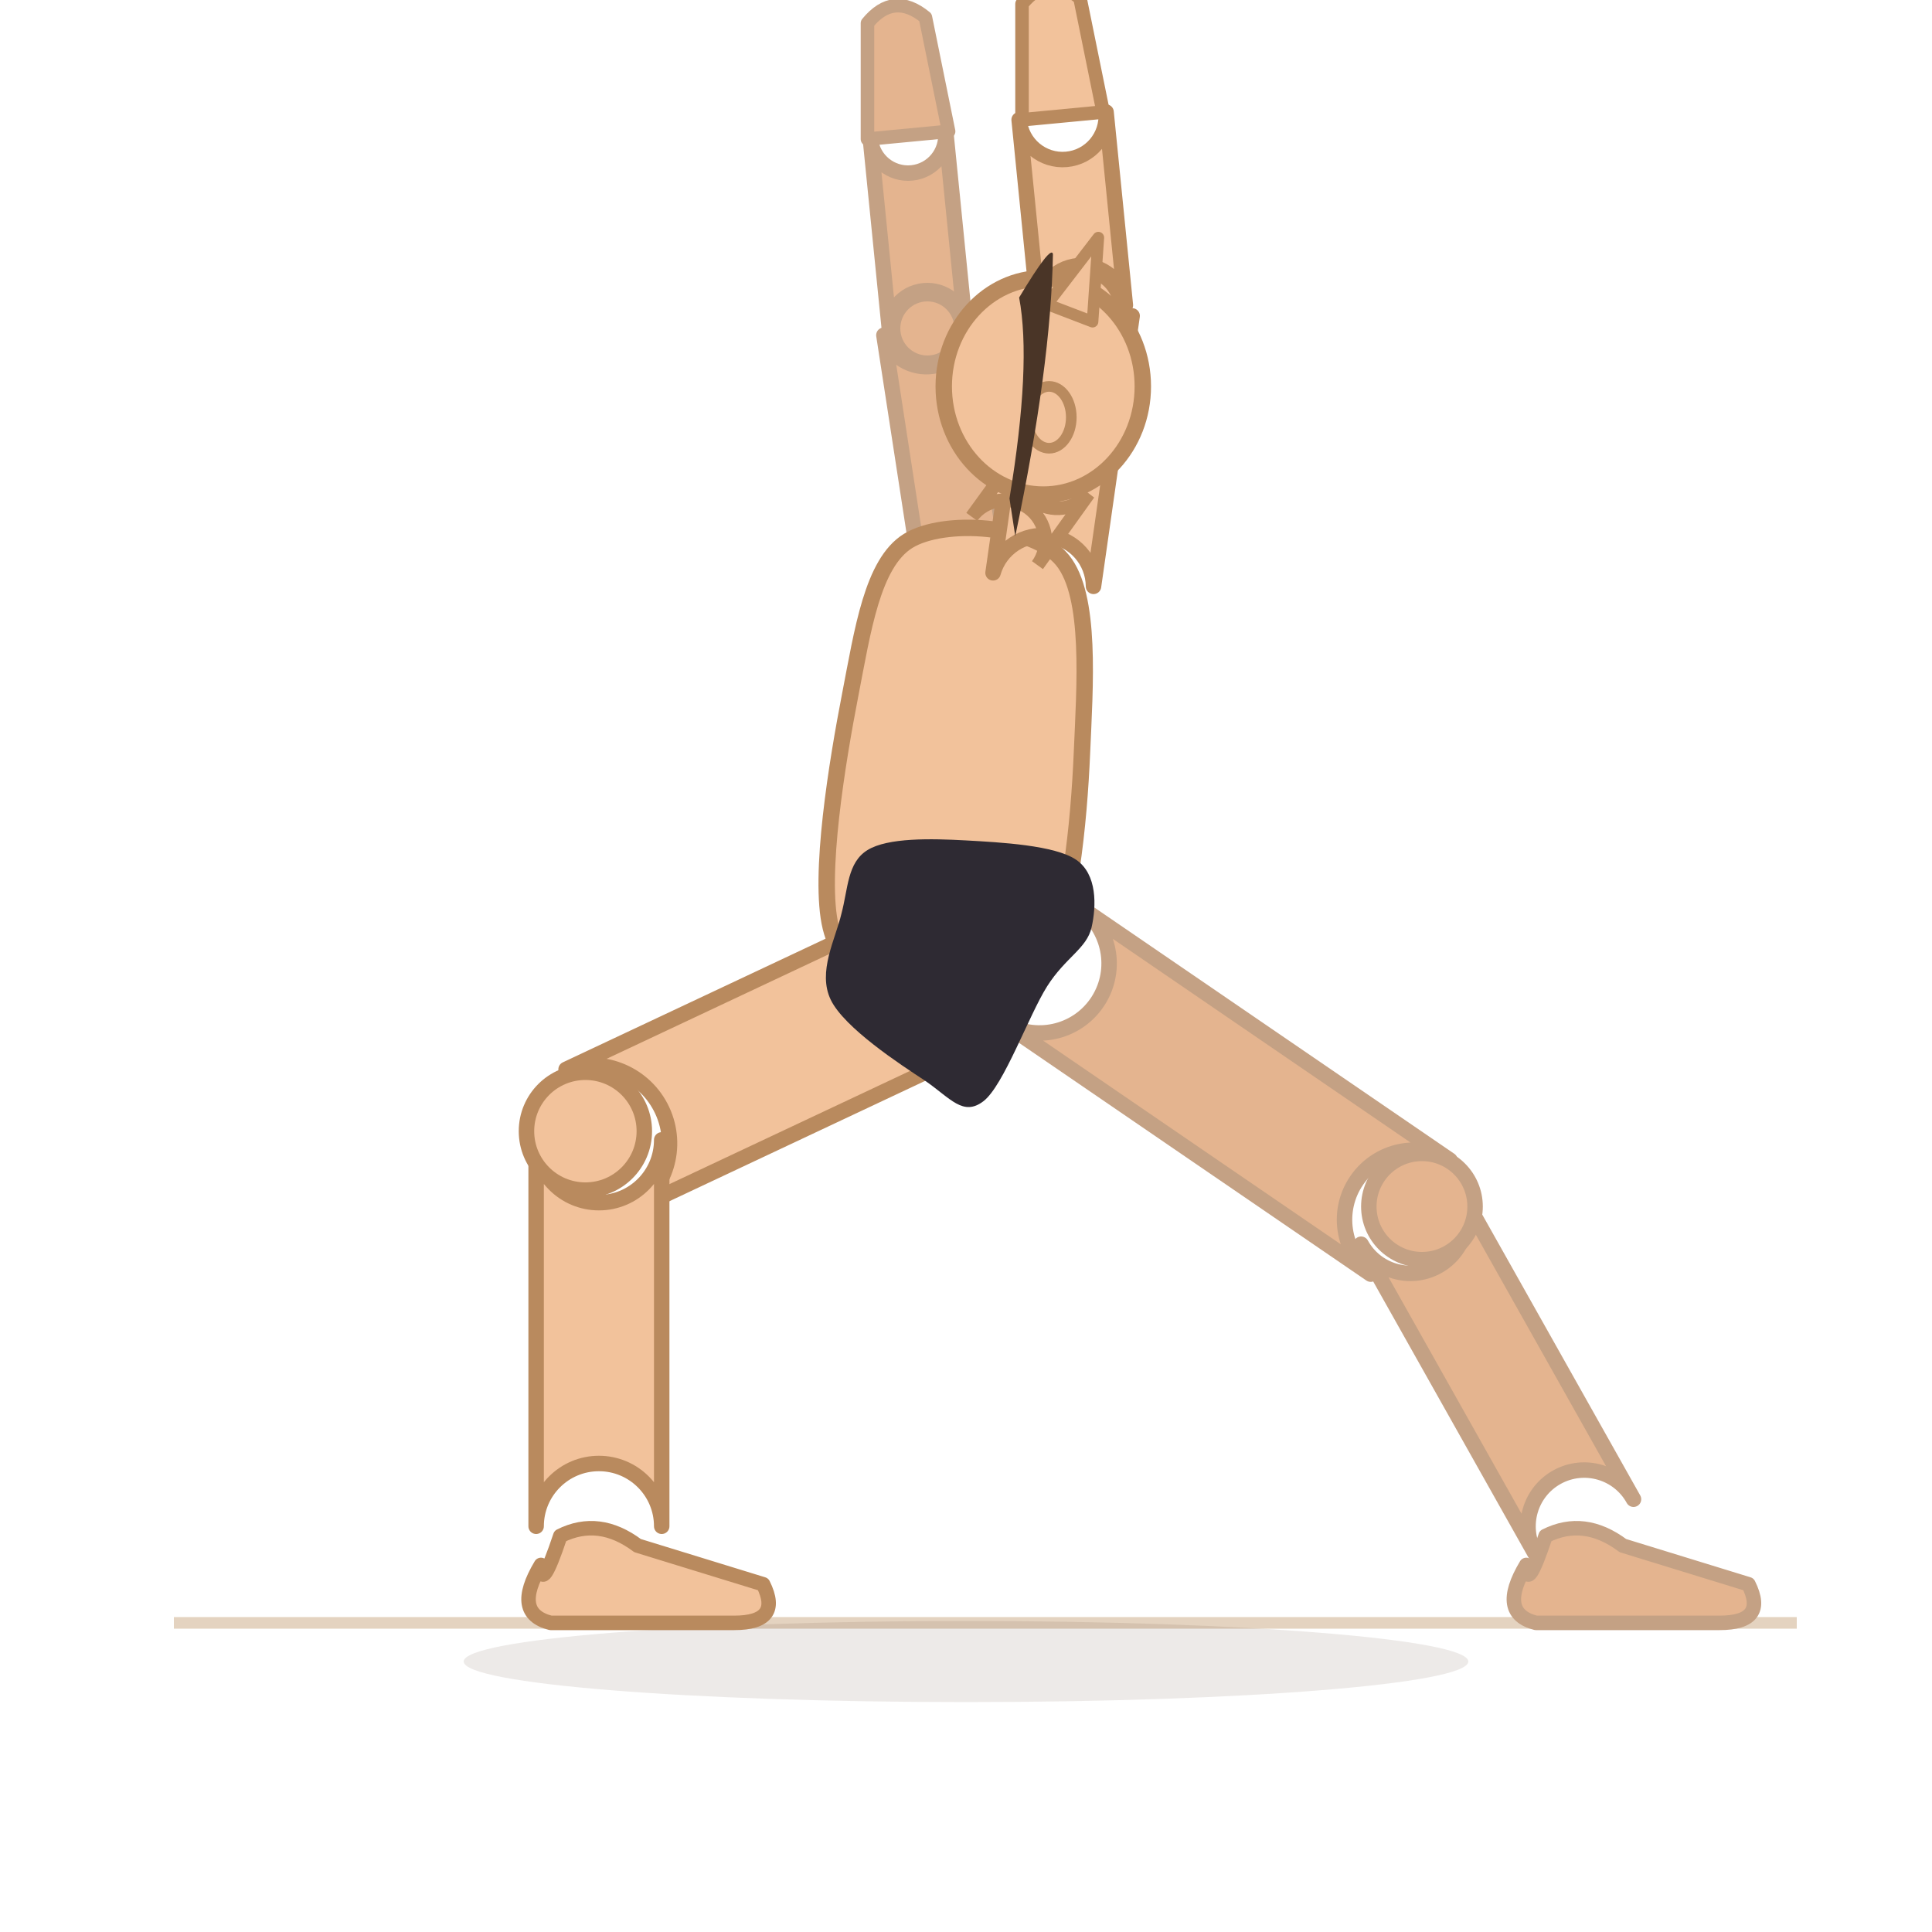
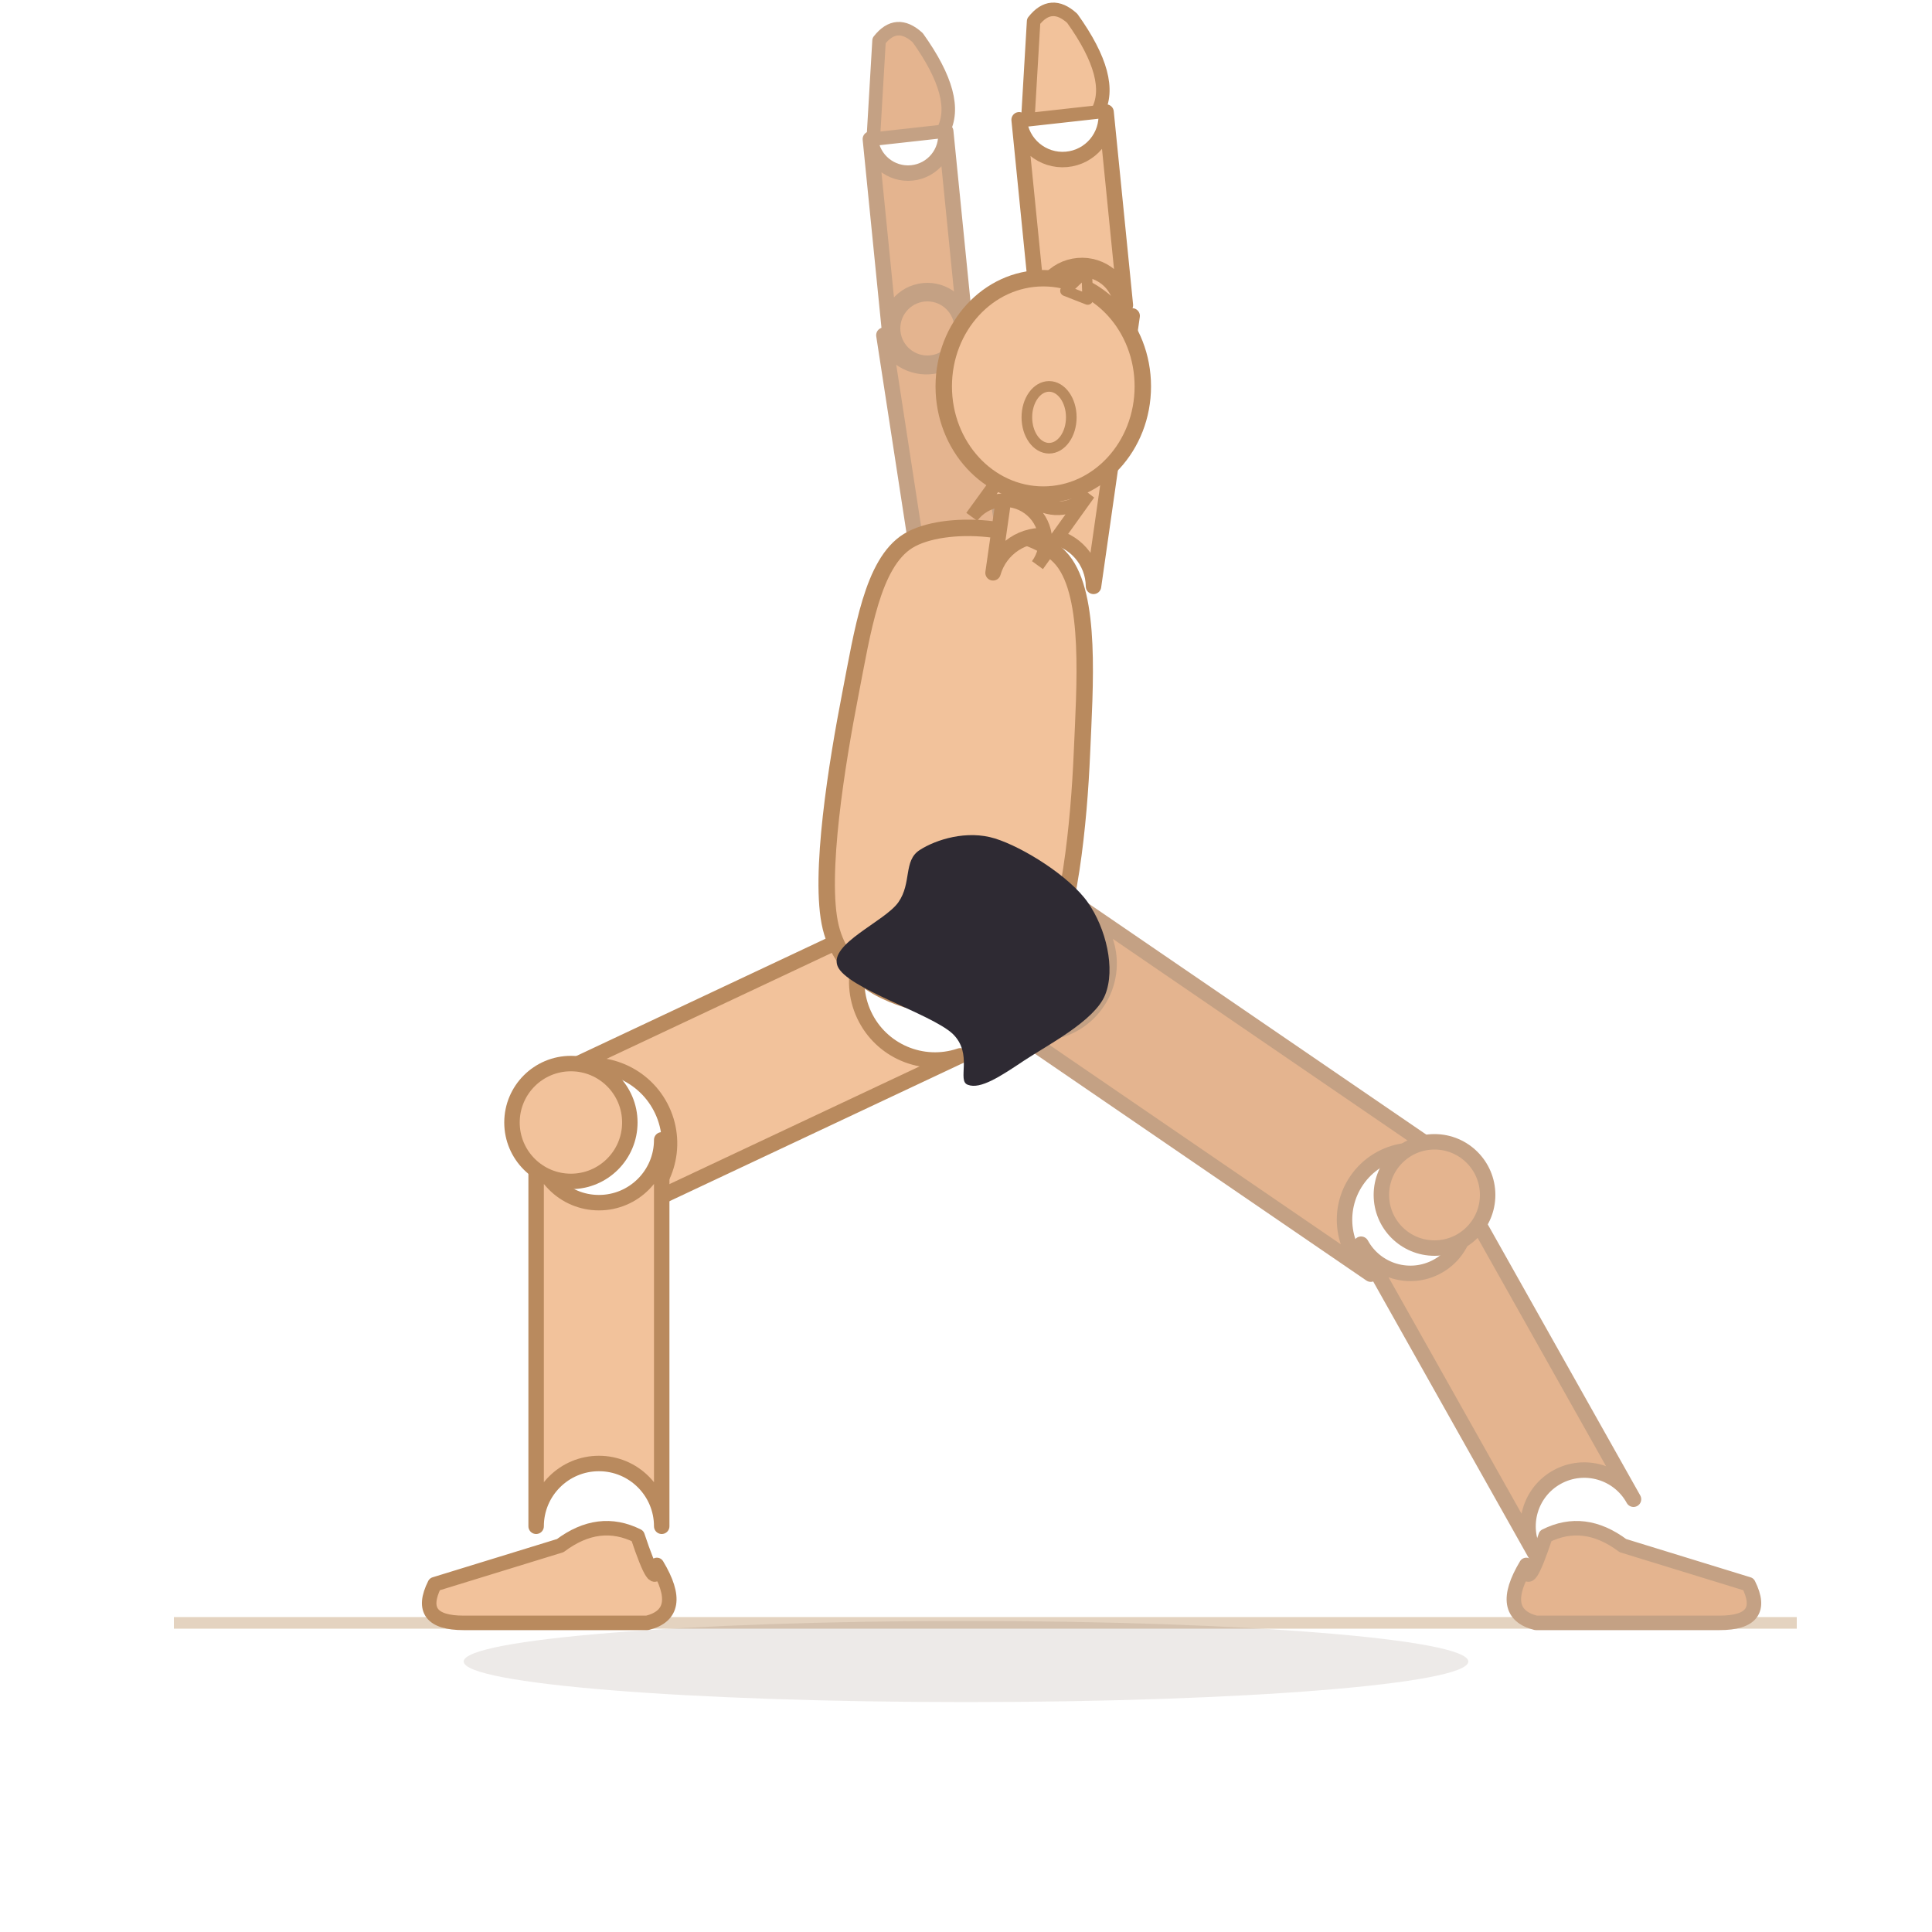
<svg xmlns="http://www.w3.org/2000/svg" viewBox="0 0 200 200">
  <line x1="18" y1="168" x2="186" y2="168" stroke="#e4d3c0" stroke-width="1.2" />
  <ellipse cx="100" cy="172" rx="52" ry="4.2" fill="rgba(70,48,28,0.10)" />
  <path d="M 103.9,105.9 L 141.9,131.9 A 7.2 7.2 0 0 1 150.1,120.1 L 112.1,94.1 A 7.2 7.2 0 0 1 103.9,105.9 Z" fill="#e4b48f" stroke="#c4a184" stroke-width="1.6" stroke-linejoin="round" />
  <path d="M 140.9,128.8 L 158.9,160.8 A 5.8 5.8 0 0 1 169.1,155.2 L 151.1,123.2 A 5.8 5.8 0 0 1 140.9,128.8 Z" fill="#e4b48f" stroke="#c4a184" stroke-width="1.6" stroke-linejoin="round" />
-   <circle cx="147.2" cy="124.9" r="5.5" fill="#e4b48f" stroke="#c4a184" stroke-width="1.6" />
+   <circle cx="148.5" cy="123.7" r="5.5" fill="#e4b48f" stroke="#c4a184" stroke-width="1.6" />
  <path d="M 158,162 Q 155,167 159,168 L 178,168 Q 183,168 181,164 L 168,160 Q 164,157 160,159 Q 158,165 158,162 Z" fill="#e4b48f" stroke="#c4a184" stroke-width="1.5" stroke-linejoin="round" />
  <path d="M 92.6,94.7 L 58.6,110.7 A 8.1 8.1 0 0 1 65.4,125.3 L 99.4,109.3 A 8.1 8.1 0 0 1 92.6,94.7 Z" fill="#f2c29b" stroke="#b98a5e" stroke-width="1.6" stroke-linejoin="round" />
  <path d="M 55.5,118 L 55.5,158 A 6.5 6.5 0 0 1 68.5,158 L 68.5,118 A 6.5 6.5 0 0 1 55.5,118 Z" fill="#f2c29b" stroke="#b98a5e" stroke-width="1.6" stroke-linejoin="round" />
-   <circle cx="60.6" cy="117.1" r="6.1" fill="#f2c29b" stroke="#b98a5e" stroke-width="1.6" />
-   <path d="M 56,162 Q 53,167 57,168 L 76,168 Q 81,168 79,164 L 66,160 Q 62,157 58,159 Q 56,165 56,162 Z" fill="#f2c29b" stroke="#b98a5e" stroke-width="1.5" stroke-linejoin="round" />
+   <circle cx="59.1" cy="116.2" r="6.1" fill="#f2c29b" stroke="#b98a5e" stroke-width="1.6" />
+   <path d="M 68,162 Q 71,167 67,168 L 48,168 Q 43,168 45,164 L 58,160 Q 62,157 66,159 Q 68,165 68,162 Z" fill="#f2c29b" stroke="#b98a5e" stroke-width="1.5" stroke-linejoin="round" />
  <path d="M 104.5,59.3 L 100.5,33.3 A 4.6 4.6 0 0 1 91.5,34.7 L 95.5,60.7 A 4.6 4.6 0 0 1 104.5,59.3 Z" fill="#e4b48f" stroke="#c4a184" stroke-width="1.6" stroke-linejoin="round" />
  <path d="M 99.9,33.6 L 97.9,13.6 A 3.9 3.9 0 0 1 90.1,14.4 L 92.1,34.4 A 3.9 3.9 0 0 1 99.9,33.6 Z" fill="#e4b48f" stroke="#c4a184" stroke-width="1.6" stroke-linejoin="round" />
  <circle cx="96" cy="34" r="3.6" fill="#e4b48f" stroke="#c4a184" stroke-width="1.6" />
-   <path d="M 98.2,13.6 L 95.8,1.8 Q 92.5,-0.9 89.8,2.4 L 89.8,14.4 Z" fill="#e4b48f" stroke="#c4a184" stroke-width="1.4" stroke-linejoin="round" />
+   <path d="M 97.6,13.6 Q 99.5,10.2 95,3.9 Q 92.8,1.9 91,4.2 L 90.4,14.4 Z" fill="#e4b48f" stroke="#c4a184" stroke-width="1.4" stroke-linejoin="round" />
  <path d="M 94,56 C 97.7,53.7 107,54.3 110,58 C 113,61.7 112.3,71 112,78 C 111.7,85 110.7,95.7 108,100 C 105.3,104.3 99.7,104.7 96,104 C 92.3,103.3 87.3,101.3 86,96 C 84.7,90.7 86.7,78.7 88,72 C 89.3,65.3 90.3,58.3 94,56 Z" fill="#f2c29b" stroke="#b98a5e" stroke-width="1.7" stroke-linejoin="round" />
-   <path d="M 89.8,88 C 91.9,86.7 96.4,86.8 100,87 C 103.6,87.2 109.2,87.5 111.4,89 C 113.6,90.5 113.5,93.8 113,96 C 112.5,98.2 110.3,99.1 108.4,102.1 C 106.5,105.1 103.9,112.4 101.8,114 C 99.7,115.6 98.4,113.7 95.8,111.9 C 93.2,110.2 87.4,106.4 86,103.5 C 84.6,100.6 86.5,97.2 87.1,94.6 C 87.8,92 87.7,89.3 89.8,88 Z" fill="#2e2a33" />
  <path d="M 113.2,60.7 L 117.2,32.7 A 5.3 5.3 0 0 1 106.8,31.3 L 102.8,59.3 A 5.3 5.3 0 0 1 113.2,60.7 Z" fill="#f2c29b" stroke="#b98a5e" stroke-width="1.6" stroke-linejoin="round" />
  <path d="M 116.5,31.6 L 114.5,11.6 A 4.5 4.5 0 0 1 105.5,12.4 L 107.5,32.4 A 4.5 4.5 0 0 1 116.5,31.6 Z" fill="#f2c29b" stroke="#b98a5e" stroke-width="1.6" stroke-linejoin="round" />
  <circle cx="112" cy="32" r="4.1" fill="#f2c29b" stroke="#b98a5e" stroke-width="1.6" />
-   <path d="M 114.2,11.6 L 111.8,-0.2 Q 108.5,-2.9 105.8,0.4 L 105.8,12.4 Z" fill="#f2c29b" stroke="#b98a5e" stroke-width="1.4" stroke-linejoin="round" />
+   <path d="M 113.6,11.6 Q 115.5,8.2 111,1.9 Q 108.8,-0.1 107,2.2 L 106.4,12.4 Z" fill="#f2c29b" stroke="#b98a5e" stroke-width="1.4" stroke-linejoin="round" />
  <path d="M 107.4,58.5 L 112.7,51.1 A 4.2 4.2 0 0 1 105.9,46.2 L 100.6,53.5 A 4.2 4.2 0 0 1 107.4,58.5 Z" fill="#f2c29b" stroke="#b98a5e" stroke-width="1.4" />
  <ellipse cx="108" cy="40" rx="10.304" ry="11.2" fill="#f2c29b" stroke="#b98a5e" stroke-width="1.7" />
  <ellipse cx="108.6" cy="43.2" rx="2.3" ry="3.2" fill="#f2c29b" stroke="#b98a5e" stroke-width="1.1" />
-   <path d="M 113.1,33.3 L 113.7,24.6 L 108.4,31.5 Z" fill="#f2c29b" stroke="#b98a5e" stroke-width="1.2" stroke-linejoin="round" />
-   <path d="M 104.5,51.6 Q 106.8,37.7 105.5,30.8 Q 108.8,25.3 109,26.3 Q 108.8,37.9 105.1,55.5 Z" fill="#4a3527" />
+   <path d="M 112.6,31 L 112.5,28 L 110.3,30.1 Z" fill="#f2c29b" stroke="#b98a5e" stroke-width="1.1" stroke-linejoin="round" />
+   <g data-shorts="1">
+     <path d="M 95.2,88 C 96.9,86.9 100.1,85.9 103,86.8 C 105.9,87.7 110.7,90.7 112.6,93.4 C 114.5,96.1 115.5,100.3 114.4,103 C 113.3,105.7 108.4,108.2 106,109.8 C 103.6,111.4 101.5,112.8 100.2,112.3 C 99,111.9 100.8,109.1 98.6,107 C 96.3,104.9 87.6,102.3 86.7,100 C 85.8,97.7 91.6,95.4 93,93.4 C 94.4,91.4 93.5,89.1 95.2,88 Z" fill="#2e2a33" />
+   </g>
</svg>
